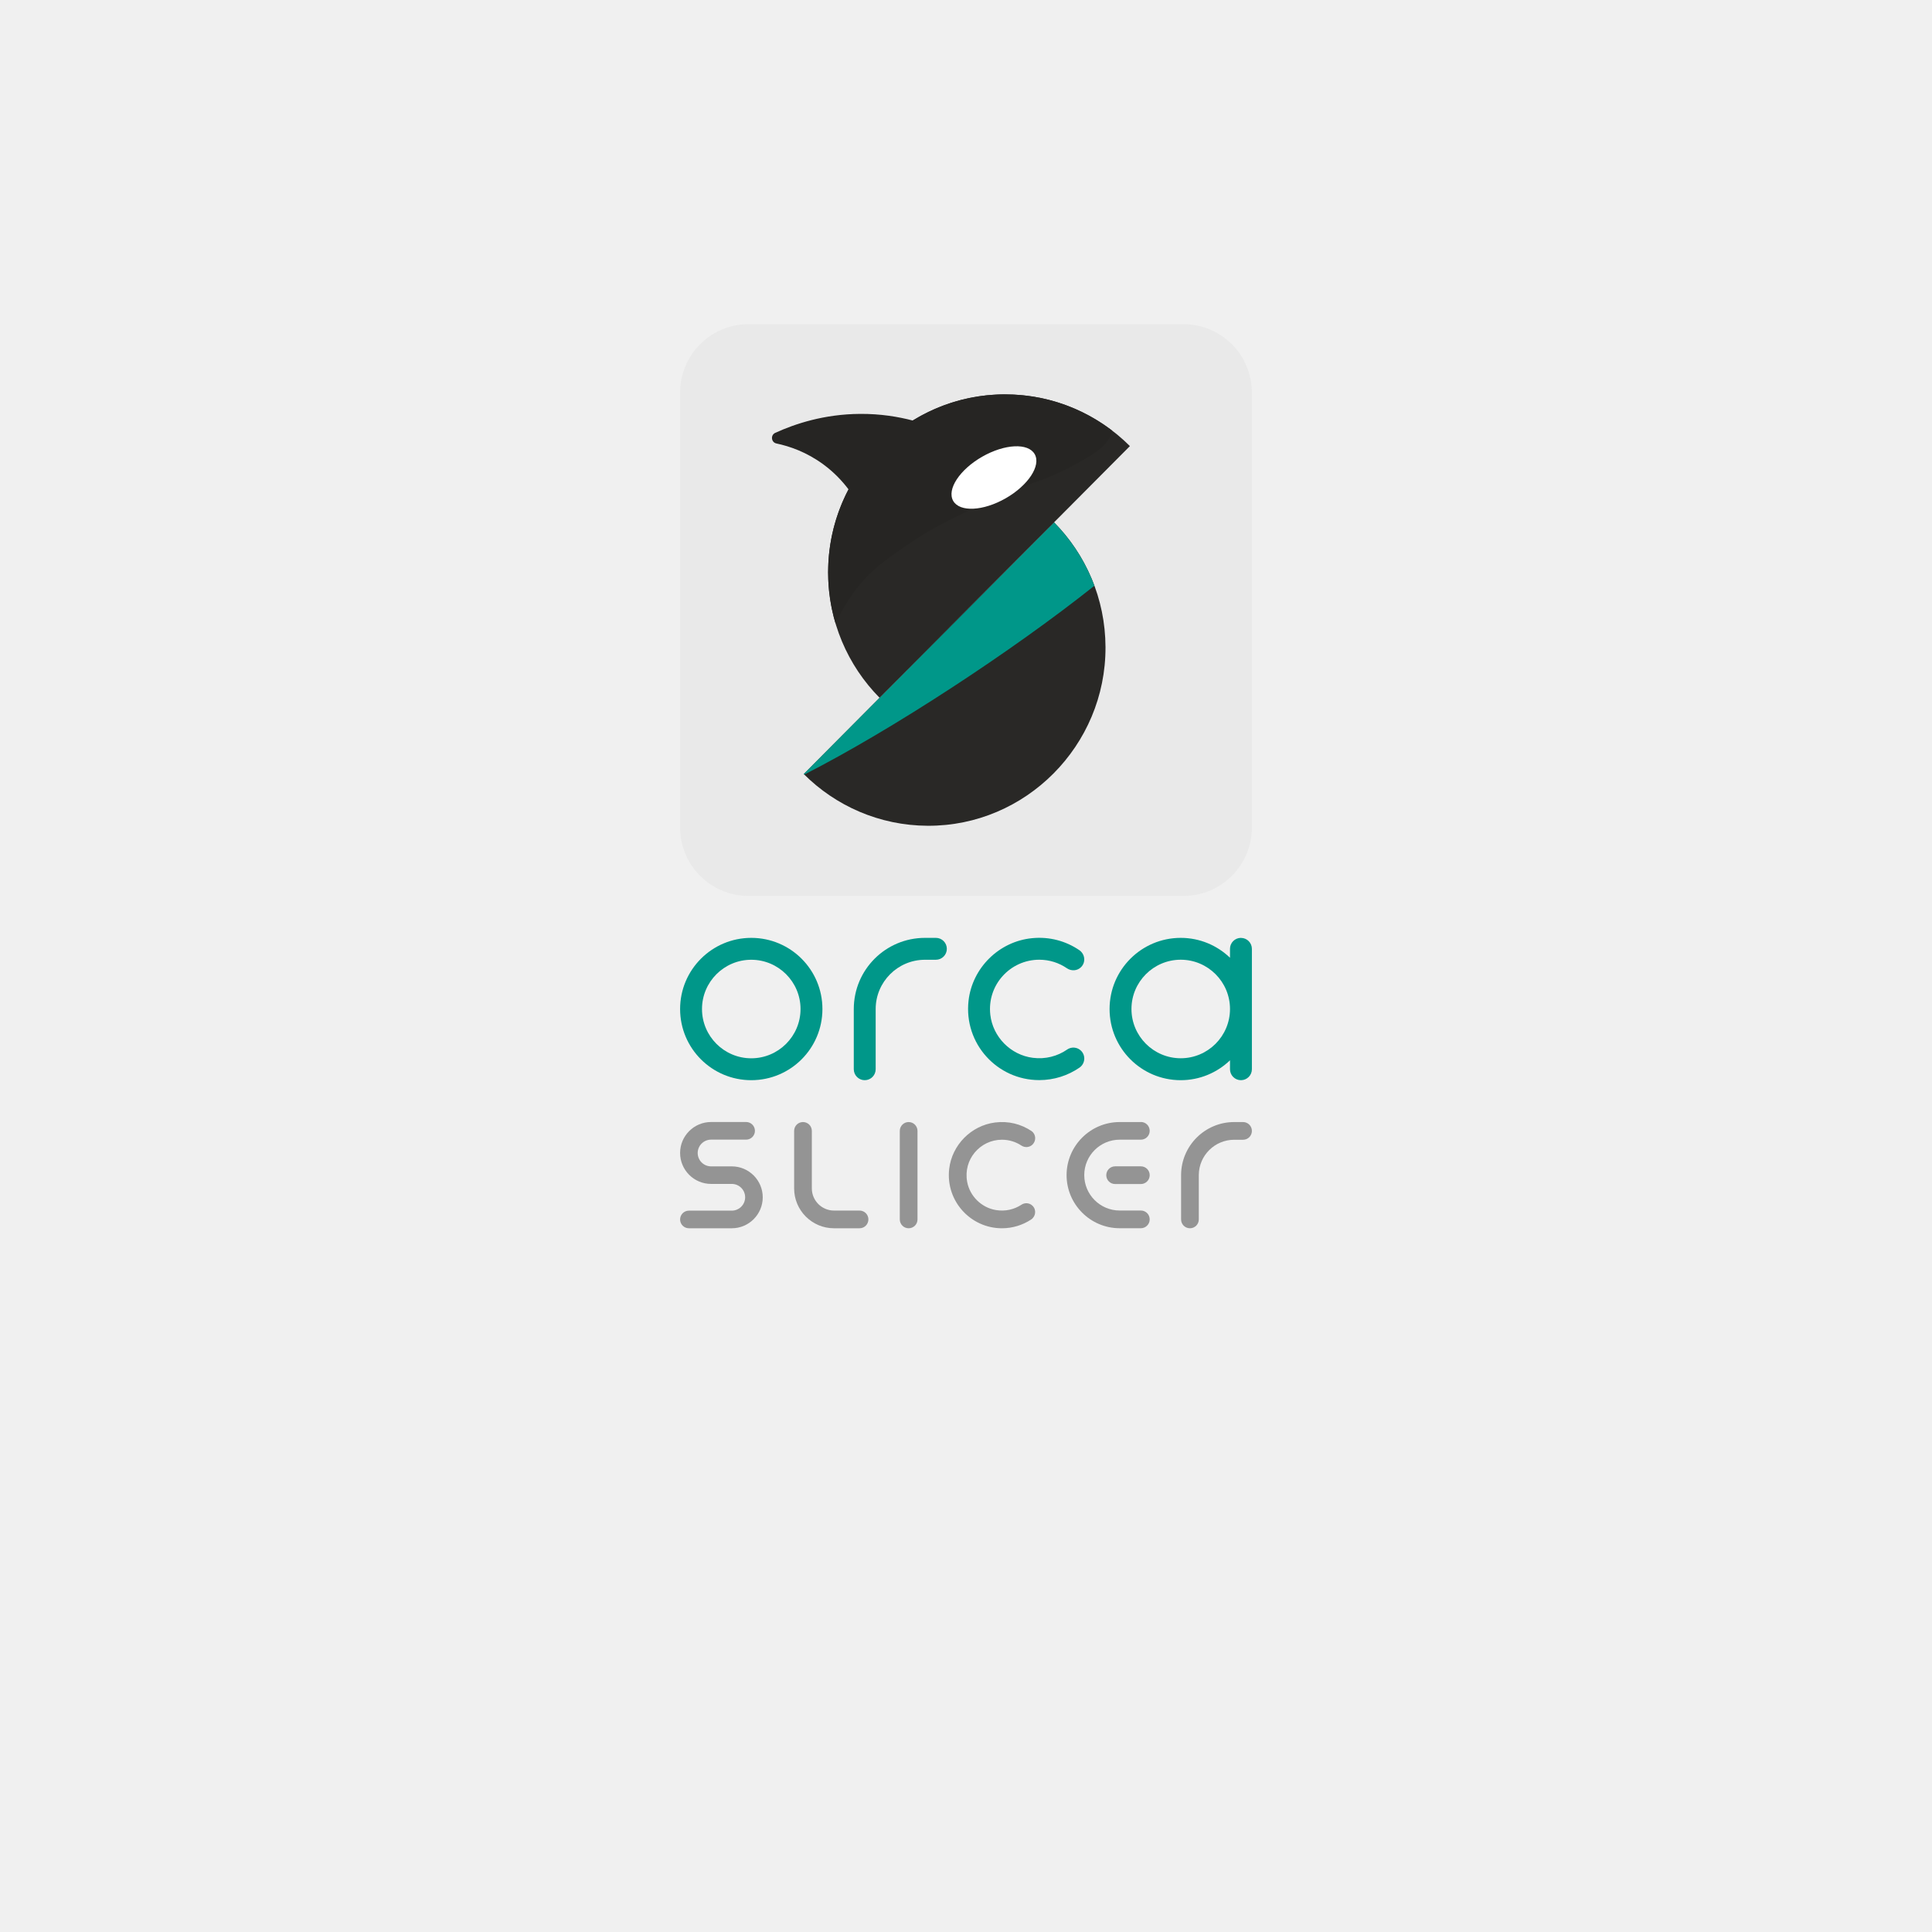
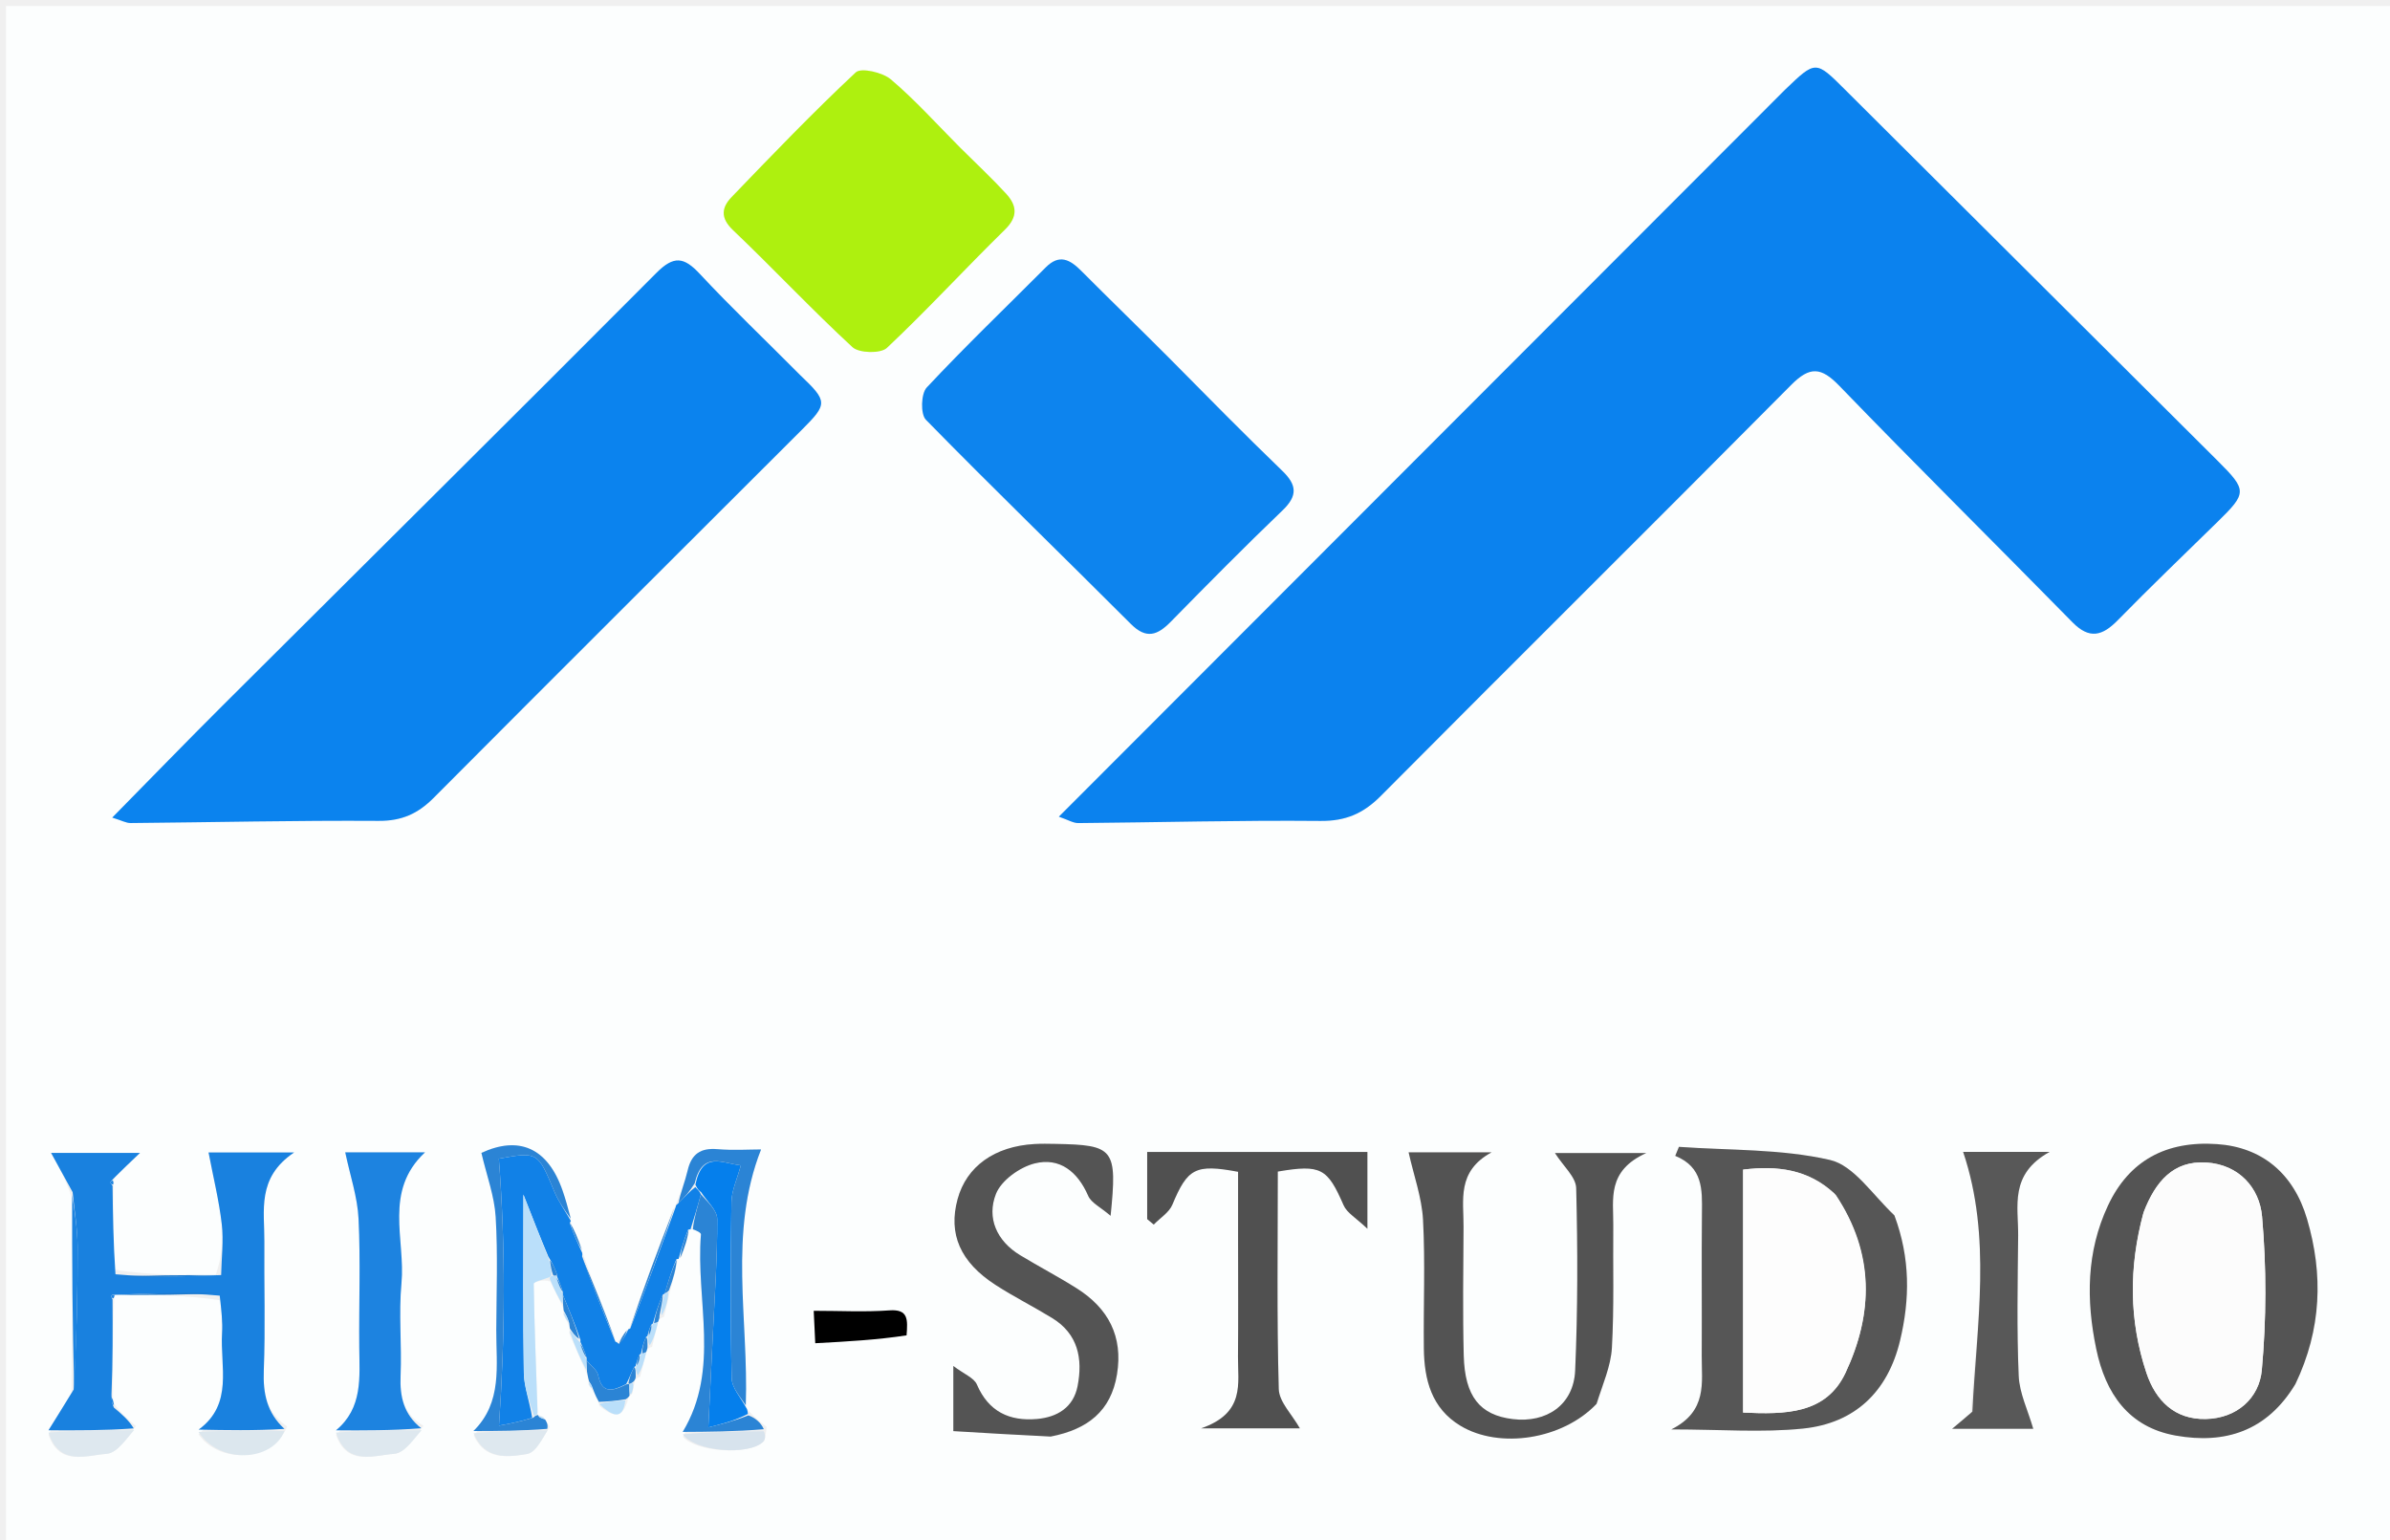
- <svg xmlns="http://www.w3.org/2000/svg" id="a" width="480" height="480" viewBox="0 0 480 480">
-   <g id="b">
-     <g id="c">
-       <rect x="168.97" y="80.54" width="142.05" height="142.05" rx="17" ry="17" style="fill:#e9e9e9;" />
-     </g>
-   </g>
-   <g id="d">
-     <path id="e" d="M199.69,192.31c7.91,7.9,18.79,12.8,30.81,12.85,24.33.1,44.25-19.93,44.16-44.4-.05-12.09-4.92-23.03-12.78-30.98l-62.19,62.53Z" style="fill:#292826;" />
-   </g>
-   <g id="f">
-     <path id="g" d="M261.88,129.78l-62.19,62.53s.09.09.13.13c21.79-11.11,51.62-30.64,72.08-46.91-2.21-5.96-5.66-11.32-10.03-15.75" style="fill:#009789;" />
-   </g>
-   <g id="h">
-     <path id="i" d="M249.72,97.98c-24.29,0-43.97,19.8-43.97,44.22,0,12.16,4.88,23.17,12.78,31.16l62.19-62.53c-7.95-7.94-18.9-12.85-30.99-12.85" style="fill:#292826;" />
-   </g>
-   <g id="j">
-     <path id="k" d="M249.72,97.98c-8.41,0-16.27,2.38-22.95,6.5-3.58-.94-8.02-1.69-13.12-1.65-8.89.06-16.12,2.46-21.04,4.71-1.22.56-1.02,2.37.29,2.64,3.23.68,7.49,2.12,11.7,5.23,2.66,1.96,4.68,4.14,6.21,6.17-3.23,6.16-5.07,13.17-5.07,20.62,0,4.44.65,8.73,1.87,12.78,1.86-4.12,3.81-6.88,4.44-7.74,4.04-5.55,8.31-8.44,14.62-12.7,4.65-3.14,11.1-6.83,29.65-14.45,0,0,5.8-1.63,13.58-6.26,3.1-1.84,5.46-3.58,6.21-6.31.05-.19.1-.38.14-.57-7.38-5.62-16.57-8.96-26.53-8.96" style="fill:#262523;" />
-   </g>
-   <g id="l">
-     <path id="m" d="M257.07,112.84c1.61,2.85-1.62,7.76-7.21,10.96-5.6,3.2-11.44,3.48-13.05.63-1.61-2.85,1.62-7.76,7.21-10.96,5.6-3.2,11.44-3.48,13.05-.63" style="fill:#fff;" />
-   </g>
-   <path d="M225.75,278.77c-1.21,0-2.2.98-2.2,2.2v21.99c0,1.21.98,2.2,2.2,2.2s2.2-.98,2.2-2.2v-21.99c0-1.21-.98-2.2-2.2-2.2Z" style="fill:#949494;" />
-   <path d="M283.44,278.77h-5.26c-7.27,0-13.19,5.92-13.19,13.19s5.92,13.19,13.19,13.19h5.26c1.21,0,2.2-.98,2.2-2.2s-.98-2.2-2.2-2.2h-5.26c-4.85,0-8.8-3.95-8.8-8.8s3.95-8.8,8.8-8.8h5.26c1.21,0,2.2-.98,2.2-2.2s-.98-2.2-2.2-2.2Z" style="fill:#949494;" />
-   <path d="M283.44,289.77h-6.39c-1.21,0-2.2.98-2.2,2.2s.98,2.2,2.2,2.2h6.39c1.21,0,2.2-.98,2.2-2.2s-.98-2.2-2.2-2.2Z" style="fill:#949494;" />
-   <path d="M181.81,305.16h-10.65c-1.21,0-2.19-.98-2.19-2.19s.98-2.19,2.19-2.19h10.65c1.83,0,3.32-1.49,3.32-3.32s-1.49-3.32-3.32-3.32h-5.15c-4.24,0-7.69-3.45-7.69-7.69s3.45-7.69,7.69-7.69h8.71c1.21,0,2.19.98,2.19,2.19s-.98,2.19-2.19,2.19h-8.71c-1.83,0-3.32,1.49-3.32,3.32s1.49,3.32,3.32,3.32h5.15c4.24,0,7.69,3.45,7.69,7.69s-3.45,7.69-7.69,7.69Z" style="fill:#949494;" />
-   <path d="M253.77,299.31c-1.78,1.17-4,1.72-6.36,1.32-3.57-.6-6.46-3.44-7.12-7-1.03-5.58,3.24-10.47,8.64-10.47,1.78,0,3.44.53,4.83,1.45.88.58,2.04.48,2.78-.26h0c.97-.97.84-2.6-.29-3.36-2.53-1.7-5.68-2.54-9.04-2.11-5.94.76-10.71,5.6-11.39,11.55-.9,7.96,5.33,14.73,13.11,14.73,2.67,0,5.15-.8,7.23-2.16,1.18-.78,1.38-2.42.38-3.42h0c-.74-.74-1.9-.85-2.77-.27Z" style="fill:#949494;" />
-   <path d="M213.55,300.76h-6.35c-3.03,0-5.5-2.47-5.5-5.5v-14.29c0-1.21-.98-2.2-2.2-2.2s-2.2.98-2.2,2.2v14.29c0,5.46,4.44,9.9,9.9,9.9h6.35c1.21,0,2.2-.98,2.2-2.2s-.98-2.2-2.2-2.2Z" style="fill:#949494;" />
-   <path d="M308.83,283.17h-2.2c-4.82,0-8.75,3.9-8.79,8.72v11.07c0,1.21-.98,2.2-2.2,2.2s-2.2-.98-2.2-2.2v-11.07c.04-7.24,5.94-13.12,13.19-13.12h2.2c1.21,0,2.2.98,2.2,2.2s-.98,2.2-2.2,2.2Z" style="fill:#949494;" />
-   <path d="M186.65,238.45c6.75,0,12.24,5.49,12.24,12.24s-5.49,12.24-12.24,12.24-12.24-5.49-12.24-12.24,5.49-12.24,12.24-12.24M186.65,233.01c-9.76,0-17.68,7.91-17.68,17.68s7.91,17.68,17.68,17.68,17.68-7.91,17.68-17.68-7.91-17.68-17.68-17.68h0Z" style="fill:#009789;" />
-   <path d="M308.31,233.01c-1.5,0-2.72,1.22-2.72,2.72v2.22c-3.18-3.05-7.48-4.94-12.24-4.94-9.76,0-17.68,7.91-17.68,17.68s7.91,17.68,17.68,17.68c4.75,0,9.06-1.89,12.24-4.94v2.22c0,1.5,1.22,2.72,2.72,2.72s2.72-1.22,2.72-2.72v-29.91c0-1.5-1.22-2.72-2.72-2.72ZM293.35,262.92c-6.75,0-12.24-5.49-12.24-12.24s5.49-12.24,12.24-12.24,12.24,5.49,12.24,12.24-5.49,12.24-12.24,12.24Z" style="fill:#009789;" />
-   <path d="M232.52,233.01h-2.72c-9.76,0-17.68,7.91-17.68,17.68v14.96c0,1.5,1.22,2.72,2.72,2.72s2.72-1.22,2.72-2.72v-14.96c0-6.75,5.49-12.24,12.24-12.24h0s2.72,0,2.72,0c1.5,0,2.72-1.22,2.72-2.72s-1.22-2.72-2.72-2.72Z" style="fill:#009789;" />
-   <path d="M265.11,260.77c-2.37,1.63-5.34,2.45-8.51,2.04-5.51-.7-9.94-5.19-10.56-10.71-.84-7.38,4.94-13.66,12.16-13.66,2.55,0,4.91.78,6.87,2.12,1.1.75,2.57.67,3.52-.28h0c1.22-1.22.99-3.23-.43-4.21-3.29-2.25-7.39-3.42-11.77-2.98-8.19.81-14.84,7.37-15.76,15.55-1.19,10.67,7.13,19.71,17.56,19.71,3.71,0,7.15-1.14,10-3.1,1.41-.97,1.61-2.98.4-4.19h0c-.93-.93-2.39-1.05-3.48-.3Z" style="fill:#009789;" />
+ <svg xmlns="http://www.w3.org/2000/svg" version="1.1" id="Layer_1" x="0px" y="0px" width="10%" viewBox="0 0 399 257" enable-background="new 0 0 399 257" xml:space="preserve">
+   <path fill="#FCFEFE" opacity="1" stroke="none" d=" M295,258   C196.667,258 98.833,258 1,258   C1,172.333 1,86.667 1,1   C134,1 267,1 400,1   C400,86.667 400,172.333 400,258   C365.167,258 330.333,258 295,258  M105.993,230.454   C105.993,230.454 106.171,230.064 106.876,229.874   C107.21,228.528 107.543,227.182 107.963,225.43   C107.963,225.43 108.142,225.057 108.856,224.872   C109.183,223.514 109.511,222.155 109.951,220.411   C109.951,220.411 110.129,220.05 110.845,219.866   C111.167,218.494 111.489,217.122 111.989,215.045   C112.434,213.416 112.879,211.786 113.192,210.111   C113.192,210.111 113.272,210.226 113.841,209.818   C114.329,208.259 114.816,206.699 115.165,205.184   C115.165,205.184 115.265,205.291 116.078,205.197   C116.406,205.5 117.04,205.827 117.018,206.101   C116.116,217.101 120.307,228.58 114.019,239.887   C116.148,242.431 125.036,243.031 127.416,240.714   C127.809,240.331 127.787,239.521 128.001,238.237   C127.01,237.465 126.018,236.693 124.878,235.433   C124.772,235.299 124.667,235.165 124.453,234.221   C125.006,220.213 121.56,205.898 127.058,191.91   C125.046,191.91 122.397,192.087 119.783,191.863   C116.976,191.622 115.445,192.653 114.805,195.395   C114.358,197.307 113.602,199.147 112.78,201.201   C112.78,201.201 112.822,201.47 112.277,201.987   C109.813,208.647 107.349,215.307 104.968,221.962   C104.968,221.962 104.917,221.896 104.413,222.26   C103.978,222.957 103.543,223.655 103.026,224.066   C103.026,224.066 102.735,224.003 102.607,223.302   C100.8,218.675 98.993,214.049 97.281,209.211   C97.281,209.211 97.128,209.038 97.128,208.312   C96.501,206.808 95.874,205.303 95.19,203.92   C95.19,203.92 95.309,203.857 95.264,203.07   C94.822,201.65 94.419,200.218 93.934,198.813   C91.417,191.52 86.538,189.624 80.368,192.484   C81.247,196.259 82.54,199.687 82.751,203.179   C83.129,209.45 82.878,215.761 82.852,222.054   C82.828,227.954 83.927,234.119 79.091,239.672   C80.954,243.805 84.759,243.288 87.994,242.752   C89.464,242.509 90.579,240.121 91.774,238.21   C91.514,237.8 91.254,237.391 90.712,236.564   C90.402,236.474 90.092,236.383 89.799,236.156   C89.799,236.156 89.719,236.268 89.763,235.399   C89.504,228.381 89.203,221.363 89.104,214.343   C89.099,213.983 90.822,213.598 91.877,213.952   C92.544,215.318 93.21,216.683 94.045,218.44   C94.045,218.44 94.122,218.859 94.019,219.479   C94.315,219.995 94.61,220.511 95.063,221.405   C95.063,221.405 95.149,221.804 95.03,222.608   C95.966,224.76 96.902,226.911 98.043,229.571   C98.145,229.922 98.246,230.273 98.229,231.172   C98.445,231.459 98.662,231.747 99.144,232.545   C99.424,233.048 99.704,233.551 100.109,234.783   C102.082,236.283 103.964,237.375 104.91,233.361   C104.91,233.361 105.093,233.009 105.585,232.637   C105.692,232.049 105.799,231.462 105.993,230.454  M19.1,216.069   C19.1,216.069 19.069,216.187 19.995,216.201   C25.63,216.205 31.265,216.21 36.921,217.124   C36.979,218.938 37.177,220.759 37.069,222.562   C36.735,228.163 38.999,234.419 33.13,239.467   C36.629,244.453 45.4,244.107 47.951,238.155   C44.569,235.89 43.889,232.685 44.041,228.777   C44.32,221.624 44.075,214.452 44.135,207.288   C44.179,202.154 42.811,196.635 49.103,192.416   C42.995,192.416 38.256,192.416 34.817,192.416   C35.615,196.604 36.574,200.474 37.025,204.402   C37.345,207.188 36.979,210.052 35.998,212.9   C30.357,212.892 24.717,212.885 18.97,211.966   C18.909,207.3 18.849,202.634 19.004,197.51   C18.971,197.345 18.938,197.179 19.252,196.409   C20.44,195.278 21.628,194.148 23.375,192.486   C17.664,192.486 12.989,192.486 8.527,192.486   C9.856,194.908 10.99,196.974 11.979,199.961   C12.029,210.626 12.079,221.291 11.924,232.655   C10.647,234.701 9.369,236.747 8.106,239.573   C9.913,244.828 14.427,242.971 17.817,242.726   C19.581,242.599 21.173,240.103 22.702,238.087   C21.471,237.059 20.24,236.031 19.037,234.34   C18.929,233.915 18.82,233.491 18.873,232.137   C18.845,227.077 18.816,222.017 19.079,216.584   C19.079,216.584 19.205,216.129 19.1,216.069  M70.688,238.032   C67.424,236.155 66.726,233.24 66.876,229.684   C67.094,224.547 66.544,219.358 67.023,214.256   C67.711,206.921 64.011,198.868 70.959,192.39   C65.665,192.39 61.027,192.39 57.634,192.39   C58.443,196.251 59.68,199.84 59.857,203.481   C60.203,210.603 59.91,217.753 59.974,224.891   C60.02,229.924 60.604,235.062 56.105,239.58   C57.918,244.821 62.425,242.971 65.814,242.727   C67.579,242.6 69.175,240.11 70.688,238.032  M297.758,15.236   C257.578,55.459 217.399,95.681 176.771,136.352   C178.304,136.875 179.162,137.427 180.015,137.42   C193.491,137.305 206.969,136.931 220.442,137.061   C224.651,137.101 227.595,135.828 230.5,132.906   C253.289,109.98 276.251,87.225 299.019,64.277   C302.148,61.123 304.025,61.268 307.072,64.42   C319.912,77.708 333.05,90.708 345.993,103.897   C348.822,106.779 350.978,106.175 353.54,103.561   C358.998,97.992 364.625,92.588 370.2,87.135   C375.145,82.299 375.172,81.865 370.226,76.935   C349.49,56.27 328.74,35.618 308.005,14.952   C303.112,10.076 303.129,10.058 297.758,15.236  M133.313,62.291   C127.8,56.792 122.141,51.427 116.834,45.736   C114.181,42.891 112.494,42.642 109.586,45.563   C85.517,69.742 61.279,93.753 37.121,117.843   C31.097,123.85 25.176,129.961 18.737,136.504   C20.321,136.99 21.064,137.421 21.802,137.414   C35.608,137.291 49.415,136.961 63.219,137.05   C67.063,137.075 69.76,135.859 72.384,133.223   C92.828,112.681 113.365,92.231 133.869,71.749   C138.217,67.405 138.205,67.024 133.313,62.291  M195.001,59.498   C190.16,54.739 185.287,50.012 180.492,45.206   C178.609,43.319 176.847,42.372 174.585,44.642   C167.94,51.312 161.137,57.832 154.71,64.703   C153.754,65.725 153.659,69.147 154.573,70.08   C165.837,81.582 177.408,92.783 188.789,104.173   C191.388,106.774 193.243,106.059 195.464,103.795   C201.612,97.527 207.787,91.28 214.122,85.203   C216.673,82.756 216.509,80.962 214.068,78.606   C207.759,72.518 201.607,66.267 195.001,59.498  M160.078,24.425   C156.325,20.66 152.759,16.673 148.716,13.251   C147.33,12.079 143.754,11.255 142.871,12.082   C135.723,18.767 128.935,25.841 122.143,32.899   C120.496,34.61 120.194,36.347 122.365,38.414   C129.107,44.833 135.474,51.65 142.314,57.957   C143.419,58.976 147.024,59.062 148.065,58.082   C154.832,51.717 161.119,44.847 167.764,38.346   C170.014,36.145 169.737,34.275 167.964,32.338   C165.612,29.768 163.046,27.392 160.078,24.425  M316.106,202.574   C312.599,199.477 309.505,194.58 305.498,193.661   C297.357,191.795 288.722,192.078 280.29,191.475   C280.085,191.977 279.879,192.479 279.674,192.98   C284.323,194.88 284.173,198.642 284.133,202.469   C284.05,210.444 284.139,218.42 284.097,226.396   C284.074,230.817 285.105,235.602 279.023,238.65   C287.234,238.65 294.201,239.216 301.035,238.507   C309.642,237.614 315.148,232.391 317.2,223.845   C318.862,216.927 318.926,210.05 316.106,202.574  M266.755,234.092   C267.573,231.074 268.926,228.087 269.099,225.032   C269.486,218.224 269.261,211.382 269.328,204.554   C269.371,200.231 268.205,195.5 274.83,192.514   C268.551,192.514 264.026,192.514 259.597,192.514   C260.979,194.697 263.091,196.503 263.138,198.362   C263.396,208.511 263.411,218.684 262.966,228.825   C262.715,234.535 258.207,237.62 252.541,236.93   C247.077,236.264 244.537,233.173 244.364,226.309   C244.183,219.151 244.288,211.984 244.332,204.822   C244.36,200.381 243.167,195.567 249.009,192.396   C243.142,192.396 238.501,192.396 235.161,192.396   C236.029,196.276 237.37,199.939 237.569,203.663   C237.951,210.805 237.622,217.983 237.707,225.145   C237.768,230.341 238.973,235.127 243.822,238.047   C250.339,241.969 260.879,240.35 266.755,234.092  M383.395,230.766   C387.583,221.92 387.874,212.782 385.154,203.53   C382.891,195.835 377.55,191.532 370.14,191.02   C361.563,190.426 355.408,193.822 351.913,201.292   C348.305,209.003 348.263,217.077 349.961,225.23   C351.506,232.648 355.358,238.285 363.237,239.683   C371.422,241.134 378.445,238.991 383.395,230.766  M206.691,207.505   C206.691,213.835 206.734,220.165 206.676,226.495   C206.635,230.949 207.942,235.921 200.505,238.478   C207.567,238.478 212.614,238.478 217.01,238.478   C215.715,236.172 213.544,234.069 213.484,231.907   C213.149,219.791 213.323,207.662 213.323,195.602   C220.557,194.377 221.609,195.039 224.311,201.233   C224.865,202.502 226.398,203.344 228.281,205.152   C228.281,199.683 228.281,195.947 228.281,192.33   C215.829,192.33 203.756,192.33 191.516,192.33   C191.516,196.294 191.516,199.917 191.516,203.54   C191.881,203.844 192.246,204.149 192.611,204.454   C193.674,203.354 195.177,202.438 195.725,201.124   C198.253,195.071 199.54,194.303 206.691,195.643   C206.691,199.224 206.691,202.866 206.691,207.505  M175.833,239.804   C181.589,238.638 185.469,235.589 186.473,229.475   C187.518,223.117 185.031,218.435 179.764,215.104   C176.678,213.153 173.431,211.459 170.307,209.565   C166.386,207.188 164.696,203.33 166.269,199.335   C167.156,197.08 170.231,194.875 172.724,194.247   C176.902,193.193 179.912,195.61 181.671,199.66   C182.176,200.824 183.72,201.536 185.41,202.991   C186.544,191.764 186.012,191.161 176.197,190.983   C175.032,190.962 173.864,190.938 172.703,191.004   C166.028,191.384 161.352,194.746 159.867,200.199   C158.286,206.007 160.288,210.712 166.208,214.535   C169.273,216.515 172.555,218.157 175.668,220.067   C179.984,222.715 180.783,226.837 179.904,231.394   C179.207,235.013 176.469,236.628 173.075,236.916   C168.511,237.304 165.026,235.68 163.082,231.149   C162.606,230.041 160.965,229.433 159.154,228.06   C159.154,232.381 159.154,235.173 159.154,238.936   C164.496,239.257 169.731,239.572 175.833,239.804  M328.987,235.971   C328.106,236.706 327.226,237.441 325.893,238.553   C331.415,238.553 336.035,238.553 339.444,238.553   C338.557,235.47 337.139,232.617 337.014,229.709   C336.68,221.914 336.844,214.095 336.922,206.287   C336.971,201.415 335.408,196.06 342.17,192.322   C335.95,192.322 331.321,192.322 327.736,192.322   C332.547,206.587 329.998,221.064 328.987,235.971  M151.408,222.457   C151.532,220.361 151.697,218.54 148.475,218.778   C144.398,219.079 140.281,218.851 135.847,218.851   C135.941,220.842 136.013,222.352 136.104,224.261   C141.481,223.971 146.386,223.706 151.408,222.457  z" />
+   <path fill="#0B82EE" opacity="1" stroke="none" d=" M298.011,14.972   C303.129,10.058 303.112,10.076 308.005,14.952   C328.74,35.618 349.49,56.27 370.226,76.935   C375.172,81.865 375.145,82.299 370.2,87.135   C364.625,92.588 358.998,97.992 353.54,103.561   C350.978,106.175 348.822,106.779 345.993,103.897   C333.05,90.708 319.912,77.708 307.072,64.42   C304.025,61.268 302.148,61.123 299.019,64.277   C276.251,87.225 253.289,109.98 230.5,132.906   C227.595,135.828 224.651,137.101 220.442,137.061   C206.969,136.931 193.491,137.305 180.015,137.42   C179.162,137.427 178.304,136.875 176.771,136.352   C217.399,95.681 257.578,55.459 298.011,14.972  z" />
+   <path fill="#0B83EE" opacity="1" stroke="none" d=" M133.53,62.577   C138.205,67.024 138.217,67.405 133.869,71.749   C113.365,92.231 92.828,112.681 72.384,133.223   C69.76,135.859 67.063,137.075 63.219,137.05   C49.415,136.961 35.608,137.291 21.802,137.414   C21.064,137.421 20.321,136.99 18.737,136.504   C25.176,129.961 31.097,123.85 37.121,117.843   C61.279,93.753 85.517,69.742 109.586,45.563   C112.494,42.642 114.181,42.891 116.834,45.736   C122.141,51.427 127.8,56.792 133.53,62.577  z" />
+   <path fill="#0D84EE" opacity="1" stroke="none" d=" M195.197,59.79   C201.607,66.267 207.759,72.518 214.068,78.606   C216.509,80.962 216.673,82.756 214.122,85.203   C207.787,91.28 201.612,97.527 195.464,103.795   C193.243,106.059 191.388,106.774 188.789,104.173   C177.408,92.783 165.837,81.582 154.573,70.08   C153.659,69.147 153.754,65.725 154.71,64.703   C161.137,57.832 167.94,51.312 174.585,44.642   C176.847,42.372 178.609,43.319 180.492,45.206   C185.287,50.012 190.16,54.739 195.197,59.79  z" />
+   <path fill="#AEF00F" opacity="1" stroke="none" d=" M160.325,24.679   C163.046,27.392 165.612,29.768 167.964,32.338   C169.737,34.275 170.014,36.145 167.764,38.346   C161.119,44.847 154.832,51.717 148.065,58.082   C147.024,59.062 143.419,58.976 142.314,57.957   C135.474,51.65 129.107,44.833 122.365,38.414   C120.194,36.347 120.496,34.61 122.143,32.899   C128.935,25.841 135.723,18.767 142.871,12.082   C143.754,11.255 147.33,12.079 148.716,13.251   C152.759,16.673 156.325,20.66 160.325,24.679  z" />
+   <path fill="#565656" opacity="1" stroke="none" d=" M316.264,202.927   C318.926,210.05 318.862,216.927 317.2,223.845   C315.148,232.391 309.642,237.614 301.035,238.507   C294.201,239.216 287.234,238.65 279.023,238.65   C285.105,235.602 284.074,230.817 284.097,226.396   C284.139,218.42 284.05,210.444 284.133,202.469   C284.173,198.642 284.323,194.88 279.674,192.98   C279.879,192.479 280.085,191.977 280.29,191.475   C288.722,192.078 297.357,191.795 305.498,193.661   C309.505,194.58 312.599,199.477 316.264,202.927  M306.243,199.261   C301.884,195.173 296.677,194.593 291.004,195.277   C291.004,208.944 291.004,222.293 291.004,235.841   C297.967,236.15 304.846,236.16 308.114,229.172   C312.7,219.369 313.018,209.33 306.243,199.261  z" />
+   <path fill="#535353" opacity="1" stroke="none" d=" M266.533,234.394   C260.879,240.35 250.339,241.969 243.822,238.047   C238.973,235.127 237.768,230.341 237.707,225.145   C237.622,217.983 237.951,210.805 237.569,203.663   C237.37,199.939 236.029,196.276 235.161,192.396   C238.501,192.396 243.142,192.396 249.009,192.396   C243.167,195.567 244.36,200.381 244.332,204.822   C244.288,211.984 244.183,219.151 244.364,226.309   C244.537,233.173 247.077,236.264 252.541,236.93   C258.207,237.62 262.715,234.535 262.966,228.825   C263.411,218.684 263.396,208.511 263.138,198.362   C263.091,196.503 260.979,194.697 259.597,192.514   C264.026,192.514 268.551,192.514 274.83,192.514   C268.205,195.5 269.371,200.231 269.328,204.554   C269.261,211.382 269.486,218.224 269.099,225.032   C268.926,228.087 267.573,231.074 266.533,234.394  z" />
+   <path fill="#545454" opacity="1" stroke="none" d=" M383.204,231.084   C378.445,238.991 371.422,241.134 363.237,239.683   C355.358,238.285 351.506,232.648 349.961,225.23   C348.263,217.077 348.305,209.003 351.913,201.292   C355.408,193.822 361.563,190.426 370.14,191.02   C377.55,191.532 382.891,195.835 385.154,203.53   C387.874,212.782 387.583,221.92 383.204,231.084  M357.788,202.668   C355.39,211.569 355.419,220.463 358.335,229.211   C359.872,233.823 363.046,237.024 368.249,236.913   C373.475,236.801 377.177,233.398 377.601,228.732   C378.372,220.242 378.393,211.584 377.639,203.093   C377.216,198.339 373.803,194.429 368.328,194.092   C362.853,193.754 359.872,197.209 357.788,202.668  z" />
+   <path fill="#1981DF" opacity="1" stroke="none" d=" M18.788,216.958   C18.816,222.017 18.845,227.077 18.614,232.777   C18.574,233.945 18.792,234.474 19.01,235.002   C20.24,236.031 21.471,237.059 22.325,238.478   C17.33,238.843 12.711,238.818 8.092,238.793   C9.369,236.747 10.647,234.701 12.297,231.997   C12.781,223.616 12.984,215.894 12.956,208.172   C12.945,205.127 12.417,202.084 12.124,199.04   C10.99,196.974 9.856,194.908 8.527,192.486   C12.989,192.486 17.664,192.486 23.375,192.486   C21.628,194.148 20.44,195.278 18.927,196.789   C18.539,197.261 18.4,197.39 18.424,197.439   C18.518,197.629 18.663,197.794 18.789,197.968   C18.849,202.634 18.909,207.3 19.277,212.749   C25.363,213.315 31.141,213.098 36.919,212.882   C36.979,210.052 37.345,207.188 37.025,204.402   C36.574,200.474 35.615,196.604 34.817,192.416   C38.256,192.416 42.995,192.416 49.103,192.416   C42.811,196.635 44.179,202.154 44.135,207.288   C44.075,214.452 44.32,221.624 44.041,228.777   C43.889,232.685 44.569,235.89 47.49,238.565   C42.405,238.879 37.78,238.783 33.156,238.686   C38.999,234.419 36.735,228.163 37.069,222.562   C37.177,220.759 36.979,218.938 36.682,216.32   C30.652,215.74 24.861,215.963 19.069,216.187   C19.069,216.187 19.1,216.069 18.965,216.109   C18.726,216.212 18.524,216.302 18.533,216.333   C18.593,216.548 18.698,216.751 18.788,216.958  z" />
+   <path fill="#505050" opacity="1" stroke="none" d=" M206.691,207.006   C206.691,202.866 206.691,199.224 206.691,195.643   C199.54,194.303 198.253,195.071 195.725,201.124   C195.177,202.438 193.674,203.354 192.611,204.454   C192.246,204.149 191.881,203.844 191.516,203.54   C191.516,199.917 191.516,196.294 191.516,192.33   C203.756,192.33 215.829,192.33 228.281,192.33   C228.281,195.947 228.281,199.683 228.281,205.152   C226.398,203.344 224.865,202.502 224.311,201.233   C221.609,195.039 220.557,194.377 213.323,195.602   C213.323,207.662 213.149,219.791 213.484,231.907   C213.544,234.069 215.715,236.172 217.01,238.478   C212.614,238.478 207.567,238.478 200.505,238.478   C207.942,235.921 206.635,230.949 206.676,226.495   C206.734,220.165 206.691,213.835 206.691,207.006  z" />
+   <path fill="#545454" opacity="1" stroke="none" d=" M175.399,239.846   C169.731,239.572 164.496,239.257 159.154,238.936   C159.154,235.173 159.154,232.381 159.154,228.06   C160.965,229.433 162.606,230.041 163.082,231.149   C165.026,235.68 168.511,237.304 173.075,236.916   C176.469,236.628 179.207,235.013 179.904,231.394   C180.783,226.837 179.984,222.715 175.668,220.067   C172.555,218.157 169.273,216.515 166.208,214.535   C160.288,210.712 158.286,206.007 159.867,200.199   C161.352,194.746 166.028,191.384 172.703,191.004   C173.864,190.938 175.032,190.962 176.197,190.983   C186.012,191.161 186.544,191.764 185.41,202.991   C183.72,201.536 182.176,200.824 181.671,199.66   C179.912,195.61 176.902,193.193 172.724,194.247   C170.231,194.875 167.156,197.08 166.269,199.335   C164.696,203.33 166.386,207.188 170.307,209.565   C173.431,211.459 176.678,213.153 179.764,215.104   C185.031,218.435 187.518,223.117 186.473,229.475   C185.469,235.589 181.589,238.638 175.399,239.846  z" />
+   <path fill="#1181E7" opacity="1" stroke="none" d=" M97.128,209.038   C97.128,209.038 97.281,209.211 97.179,209.749   C98.964,214.859 100.85,219.431 102.735,224.003   C102.735,224.003 103.026,224.066 103.297,224.378   C104.018,223.759 104.468,222.827 104.917,221.896   C104.917,221.896 104.968,221.962 105.229,221.785   C107.934,214.896 110.378,208.183 112.822,201.47   C112.822,201.47 112.78,201.201 113.165,200.974   C114.353,199.82 115.155,198.892 116.08,198.194   C116.481,198.628 116.76,198.83 117.015,199.407   C116.415,201.618 115.84,203.454 115.265,205.291   C115.265,205.291 115.165,205.184 114.889,205.293   C114.166,207.01 113.719,208.618 113.272,210.226   C113.272,210.226 113.192,210.111 112.909,210.256   C112.073,212.252 111.52,214.102 110.981,215.967   C110.994,215.982 110.957,215.982 110.648,216.16   C109.885,217.881 109.43,219.425 108.99,220.98   C109.004,220.991 108.969,220.986 108.724,221.171   C108.356,221.942 108.232,222.527 108.081,223.071   C108.052,223.03 108.149,223.052 107.851,223.224   C107.372,224.272 107.192,225.148 107.003,226.014   C106.995,226.004 107.02,226.001 106.765,226.179   C106.385,226.946 106.26,227.536 106.105,228.077   C106.074,228.027 106.18,228.076 105.883,228.226   C105.343,229.207 105.1,230.038 104.55,231.071   C102.2,232.302 100.511,232.713 99.866,229.63   C99.669,228.69 98.568,227.939 97.894,227.09   C97.906,227.078 97.923,227.088 97.949,226.738   C97.612,225.604 97.248,224.821 96.903,224.06   C96.921,224.081 96.866,224.101 96.909,223.71   C95.937,220.904 94.923,218.488 93.923,216.06   C93.939,216.048 93.941,216.073 93.965,215.725   C93.632,214.593 93.276,213.808 92.957,213.028   C92.994,213.032 92.937,213.081 92.966,212.723   C92.583,211.598 92.171,210.832 91.542,209.788   C90.12,206.435 88.916,203.36 87.383,199.445   C87.383,210.075 87.282,219.668 87.455,229.256   C87.498,231.635 88.428,233.998 88.845,236.716   C86.521,237.453 84.302,237.841 83.306,238.016   C84.342,222.846 84.42,208.225 83.283,193.454   C89.742,192.26 89.808,192.343 92.496,198.833   C93.226,200.594 94.36,202.187 95.309,203.857   C95.309,203.857 95.19,203.92 95.134,204.232   C95.761,206.042 96.444,207.54 97.128,209.038  z" />
+   <path fill="#1D83E0" opacity="1" stroke="none" d=" M56.088,238.801   C60.604,235.062 60.02,229.924 59.974,224.891   C59.91,217.753 60.203,210.603 59.857,203.481   C59.68,199.84 58.443,196.251 57.634,192.39   C61.027,192.39 65.665,192.39 70.959,192.39   C64.011,198.868 67.711,206.921 67.023,214.256   C66.544,219.358 67.094,224.547 66.876,229.684   C66.726,233.24 67.424,236.155 70.32,238.455   C65.331,238.852 60.71,238.827 56.088,238.801  z" />
+   <path fill="#585858" opacity="1" stroke="none" d=" M329.28,235.684   C329.998,221.064 332.547,206.587 327.736,192.322   C331.321,192.322 335.95,192.322 342.17,192.322   C335.408,196.06 336.971,201.415 336.922,206.287   C336.844,214.095 336.68,221.914 337.014,229.709   C337.139,232.617 338.557,235.47 339.444,238.553   C336.035,238.553 331.415,238.553 325.893,238.553   C327.226,237.441 328.106,236.706 329.28,235.684  z" />
+   <path fill="#057FEC" opacity="1" stroke="none" d=" M117.039,199.032   C116.76,198.83 116.481,198.628 116.094,197.799   C117.254,192.072 120.61,194.249 123.673,194.563   C123.053,196.894 122.142,198.781 122.113,200.682   C121.964,210.489 121.924,220.301 122.152,230.104   C122.191,231.764 123.721,233.39 124.562,235.031   C124.667,235.165 124.772,235.299 124.866,236.061   C122.552,237.254 120.25,237.819 118.254,238.309   C118.529,232.672 118.77,227.941 118.989,223.209   C119.293,216.649 119.764,210.088 119.737,203.529   C119.73,202.026 117.984,200.531 117.039,199.032  z" />
+   <path fill="#2B84D5" opacity="1" stroke="none" d=" M124.507,234.626   C123.721,233.39 122.191,231.764 122.152,230.104   C121.924,220.301 121.964,210.489 122.113,200.682   C122.142,198.781 123.053,196.894 123.673,194.563   C120.61,194.249 117.254,192.072 115.972,197.568   C115.155,198.892 114.353,199.82 113.267,200.884   C113.602,199.147 114.358,197.307 114.805,195.395   C115.445,192.653 116.976,191.622 119.783,191.863   C122.397,192.087 125.046,191.91 127.058,191.91   C121.56,205.898 125.006,220.213 124.507,234.626  z" />
+   <path fill="#2B84D5" opacity="1" stroke="none" d=" M117.015,199.407   C117.984,200.531 119.73,202.026 119.737,203.529   C119.764,210.088 119.293,216.649 118.989,223.209   C118.77,227.941 118.529,232.672 118.254,238.309   C120.25,237.819 122.552,237.254 124.941,236.305   C126.018,236.693 127.01,237.465 127.519,238.617   C122.68,239.022 118.324,239.046 113.968,239.071   C120.307,228.58 116.116,217.101 117.018,206.101   C117.04,205.827 116.406,205.5 115.671,205.244   C115.84,203.454 116.415,201.618 117.015,199.407  z" />
+   <path fill="#2B84D5" opacity="1" stroke="none" d=" M95.286,203.463   C94.36,202.187 93.226,200.594 92.496,198.833   C89.808,192.343 89.742,192.26 83.283,193.454   C84.42,208.225 84.342,222.846 83.306,238.016   C84.302,237.841 86.521,237.453 89.037,236.692   C89.335,236.32 89.719,236.268 89.719,236.268   C89.719,236.268 89.799,236.156 89.917,236.445   C90.355,236.817 90.675,236.899 90.995,236.981   C91.254,237.391 91.514,237.8 91.37,238.555   C86.988,238.907 83.011,238.914 79.035,238.921   C83.927,234.119 82.828,227.954 82.852,222.054   C82.878,215.761 83.129,209.45 82.751,203.179   C82.54,199.687 81.247,196.259 80.368,192.484   C86.538,189.624 91.417,191.52 93.934,198.813   C94.419,200.218 94.822,201.65 95.286,203.463  z" />
+   <path fill="#BADFFA" opacity="1" stroke="none" d=" M89.741,235.833   C89.719,236.268 89.335,236.32 89.142,236.344   C88.428,233.998 87.498,231.635 87.455,229.256   C87.282,219.668 87.383,210.075 87.383,199.445   C88.916,203.36 90.12,206.435 91.588,210.137   C91.956,211.458 92.061,212.152 92.061,212.942   C91.955,213.037 91.74,213.224 91.74,213.224   C90.822,213.598 89.099,213.983 89.104,214.343   C89.203,221.363 89.504,228.381 89.741,235.833  z" />
+   <path fill="#000000" opacity="1" stroke="none" d=" M151.349,222.949   C146.386,223.706 141.481,223.971 136.104,224.261   C136.013,222.352 135.941,220.842 135.847,218.851   C140.281,218.851 144.398,219.079 148.475,218.778   C151.697,218.54 151.532,220.361 151.349,222.949  z" />
+   <path fill="#DEE8EF" opacity="1" stroke="none" d=" M56.097,239.191   C60.71,238.827 65.331,238.852 70.4,238.783   C69.175,240.11 67.579,242.6 65.814,242.727   C62.425,242.971 57.918,244.821 56.097,239.191  z" />
+   <path fill="#DEE8EF" opacity="1" stroke="none" d=" M8.099,239.183   C12.711,238.818 17.33,238.843 22.396,238.772   C21.173,240.103 19.581,242.599 17.817,242.726   C14.427,242.971 9.913,244.828 8.099,239.183  z" />
+   <path fill="#DCE7EE" opacity="1" stroke="none" d=" M33.143,239.077   C37.78,238.783 42.405,238.879 47.49,238.93   C45.4,244.107 36.629,244.453 33.143,239.077  z" />
+   <path fill="#DEE8EF" opacity="1" stroke="none" d=" M79.063,239.297   C83.011,238.914 86.988,238.907 91.41,238.804   C90.579,240.121 89.464,242.509 87.994,242.752   C84.759,243.288 80.954,243.805 79.063,239.297  z" />
+   <path fill="#D7E3ED" opacity="1" stroke="none" d=" M113.994,239.479   C118.324,239.046 122.68,239.022 127.497,238.953   C127.787,239.521 127.809,240.331 127.416,240.714   C125.036,243.031 116.148,242.431 113.994,239.479  z" />
+   <path fill="#1C83E0" opacity="1" stroke="none" d=" M12.051,199.5   C12.417,202.084 12.945,205.127 12.956,208.172   C12.984,215.894 12.781,223.616 12.399,231.647   C12.079,221.291 12.029,210.626 12.051,199.5  z" />
+   <path fill="#2B84D5" opacity="1" stroke="none" d=" M112.55,201.729   C110.378,208.183 107.934,214.896 105.187,221.787   C107.349,215.307 109.813,208.647 112.55,201.729  z" />
+   <path fill="#2B84D5" opacity="1" stroke="none" d=" M102.671,223.652   C100.85,219.431 98.964,214.859 97.132,209.855   C98.993,214.049 100.8,218.675 102.671,223.652  z" />
+   <path fill="#2B84D5" opacity="1" stroke="none" d=" M97.882,227.102   C98.568,227.939 99.669,228.69 99.866,229.63   C100.511,232.713 102.2,232.302 104.607,231.122   C104.97,230.971 105.079,231.071 105.064,231.396   C105.064,232.15 105.078,232.579 105.093,233.009   C105.093,233.009 104.91,233.361 104.457,233.614   C102.664,233.929 101.324,233.991 99.984,234.054   C99.704,233.551 99.424,233.048 99.045,232.021   C98.746,231.205 98.546,230.915 98.347,230.624   C98.246,230.273 98.145,229.922 97.998,228.993   C97.929,227.977 97.905,227.539 97.882,227.102  z" />
+   <path fill="#1D79CD" opacity="1" stroke="none" d=" M19.532,216.194   C24.861,215.963 30.652,215.74 36.671,215.865   C31.265,216.21 25.63,216.205 19.532,216.194  z" />
+   <path fill="#1D79CD" opacity="1" stroke="none" d=" M36.458,212.891   C31.141,213.098 25.363,213.315 19.331,213.205   C24.717,212.885 30.357,212.892 36.458,212.891  z" />
+   <path fill="#2B84D5" opacity="1" stroke="none" d=" M93.908,216.072   C94.923,218.488 95.937,220.904 96.678,223.525   C95.986,223.088 95.567,222.446 95.149,221.804   C95.149,221.804 95.063,221.405 95.038,220.907   C94.716,219.893 94.419,219.376 94.122,218.859   C94.122,218.859 94.045,218.44 94.014,217.917   C93.959,216.954 93.934,216.513 93.908,216.072  z" />
+   <path fill="#BADFFA" opacity="1" stroke="none" d=" M95.09,222.206   C95.567,222.446 95.986,223.088 96.635,223.915   C96.866,224.101 96.921,224.081 96.902,224.398   C97.229,225.506 97.576,226.297 97.923,227.088   C97.923,227.088 97.906,227.078 97.894,227.09   C97.905,227.539 97.929,227.977 97.895,228.739   C96.902,226.911 95.966,224.76 95.09,222.206  z" />
+   <path fill="#BADFFA" opacity="1" stroke="none" d=" M100.046,234.418   C101.324,233.991 102.664,233.929 104.401,233.804   C103.964,237.375 102.082,236.283 100.046,234.418  z" />
+   <path fill="#2B84D5" opacity="1" stroke="none" d=" M110.967,215.951   C111.52,214.102 112.073,212.252 112.975,210.279   C112.879,211.786 112.434,213.416 111.684,215.428   C111.379,215.811 110.967,215.951 110.967,215.951  z" />
+   <path fill="#BADFFA" opacity="1" stroke="none" d=" M93.923,216.06   C93.934,216.513 93.959,216.954 93.93,217.721   C93.21,216.683 92.544,215.318 91.809,213.588   C91.74,213.224 91.955,213.037 92.25,213.013   C92.544,212.989 92.937,213.081 92.937,213.081   C92.937,213.081 92.994,213.032 92.957,213.364   C93.26,214.488 93.601,215.281 93.941,216.073   C93.941,216.073 93.939,216.048 93.923,216.06  z" />
+   <path fill="#2B84D5" opacity="1" stroke="none" d=" M113.556,210.022   C113.719,208.618 114.166,207.01 114.958,205.271   C114.816,206.699 114.329,208.259 113.556,210.022  z" />
+   <path fill="#2B84D5" opacity="1" stroke="none" d=" M97.128,208.675   C96.444,207.54 95.761,206.042 95.162,204.171   C95.874,205.303 96.501,206.808 97.128,208.675  z" />
+   <path fill="#BADFFA" opacity="1" stroke="none" d=" M109.838,220.797   C109.511,222.155 109.183,223.514 108.455,224.632   C108.086,223.945 108.118,223.499 108.149,223.052   C108.149,223.052 108.052,223.03 108.32,222.884   C108.714,222.155 108.842,221.57 108.969,220.986   C108.969,220.986 109.004,220.991 109.201,220.916   C109.398,220.84 109.838,220.797 109.838,220.797  z" />
+   <path fill="#BADFFA" opacity="1" stroke="none" d=" M110.981,215.967   C110.967,215.951 111.379,215.811 111.595,215.781   C111.489,217.122 111.167,218.494 110.454,219.608   C110.361,218.227 110.659,217.104 110.957,215.982   C110.957,215.982 110.994,215.982 110.981,215.967  z" />
+   <path fill="#BADFFA" opacity="1" stroke="none" d=" M107.877,225.836   C107.543,227.182 107.21,228.528 106.478,229.639   C106.114,228.961 106.147,228.518 106.18,228.076   C106.18,228.076 106.074,228.027 106.343,227.888   C106.748,227.167 106.884,226.584 107.02,226.001   C107.02,226.001 106.995,226.004 107.215,225.947   C107.435,225.889 107.877,225.836 107.877,225.836  z" />
+   <path fill="#2B84D5" opacity="1" stroke="none" d=" M110.648,216.16   C110.659,217.104 110.361,218.227 110.096,219.7   C110.129,220.05 109.951,220.411 109.894,220.604   C109.838,220.797 109.398,220.84 109.187,220.904   C109.43,219.425 109.885,217.881 110.648,216.16  z" />
+   <path fill="#2B84D5" opacity="1" stroke="none" d=" M104.665,222.078   C104.468,222.827 104.018,223.759 103.338,224.521   C103.543,223.655 103.978,222.957 104.665,222.078  z" />
+   <path fill="#2B84D5" opacity="1" stroke="none" d=" M107.92,225.633   C107.877,225.836 107.435,225.889 107.223,225.957   C107.192,225.148 107.372,224.272 107.851,223.224   C108.118,223.499 108.086,223.945 108.098,224.724   C108.142,225.057 107.963,225.43 107.92,225.633  z" />
+   <path fill="#2B84D5" opacity="1" stroke="none" d=" M105.883,228.226   C106.147,228.518 106.114,228.961 106.126,229.734   C106.171,230.064 105.993,230.454 105.736,230.687   C105.48,230.919 105.079,231.071 105.079,231.071   C105.079,231.071 104.97,230.971 104.913,230.92   C105.1,230.038 105.343,229.207 105.883,228.226  z" />
+   <path fill="#1C83E0" opacity="1" stroke="none" d=" M19.023,234.671   C18.792,234.474 18.574,233.945 18.534,233.242   C18.82,233.491 18.929,233.915 19.023,234.671  z" />
+   <path fill="#BADFFA" opacity="1" stroke="none" d=" M105.064,231.396   C105.079,231.071 105.48,230.919 105.693,230.897   C105.799,231.462 105.692,232.049 105.339,232.823   C105.078,232.579 105.064,232.15 105.064,231.396  z" />
+   <path fill="#BADFFA" opacity="1" stroke="none" d=" M94.071,219.169   C94.419,219.376 94.716,219.893 94.959,220.718   C94.61,220.511 94.315,219.995 94.071,219.169  z" />
+   <path fill="#BADFFA" opacity="1" stroke="none" d=" M90.853,236.773   C90.675,236.899 90.355,236.817 89.908,236.514   C90.092,236.383 90.402,236.474 90.853,236.773  z" />
+   <path fill="#BADFFA" opacity="1" stroke="none" d=" M98.288,230.898   C98.546,230.915 98.746,231.205 98.911,231.765   C98.662,231.747 98.445,231.459 98.288,230.898  z" />
+   <path fill="#1C83E0" opacity="1" stroke="none" d=" M18.934,216.771   C18.698,216.751 18.593,216.548 18.533,216.333   C18.524,216.302 18.726,216.212 19.018,216.139   C19.205,216.129 19.079,216.584 18.934,216.771  z" />
+   <path fill="#1C83E0" opacity="1" stroke="none" d=" M18.897,197.739   C18.663,197.794 18.518,197.629 18.424,197.439   C18.4,197.39 18.539,197.261 18.754,197.091   C18.938,197.179 18.971,197.345 18.897,197.739  z" />
+   <path fill="#FDFDFD" opacity="1" stroke="none" d=" M306.504,199.537   C313.018,209.33 312.7,219.369 308.114,229.172   C304.846,236.16 297.967,236.15 291.004,235.841   C291.004,222.293 291.004,208.944 291.004,195.277   C296.677,194.593 301.884,195.173 306.504,199.537  z" />
+   <path fill="#FCFCFC" opacity="1" stroke="none" d=" M357.898,202.285   C359.872,197.209 362.853,193.754 368.328,194.092   C373.803,194.429 377.216,198.339 377.639,203.093   C378.393,211.584 378.372,220.242 377.601,228.732   C377.177,233.398 373.475,236.801 368.249,236.913   C363.046,237.024 359.872,233.823 358.335,229.211   C355.419,220.463 355.39,211.569 357.898,202.285  z" />
+   <path fill="#2B84D5" opacity="1" stroke="none" d=" M97.949,226.738   C97.576,226.297 97.229,225.506 96.884,224.376   C97.248,224.821 97.612,225.604 97.949,226.738  z" />
+   <path fill="#2B84D5" opacity="1" stroke="none" d=" M92.966,212.723   C92.937,213.081 92.544,212.989 92.355,212.918   C92.061,212.152 91.956,211.458 91.805,210.415   C92.171,210.832 92.583,211.598 92.966,212.723  z" />
+   <path fill="#2B84D5" opacity="1" stroke="none" d=" M93.965,215.725   C93.601,215.281 93.26,214.488 92.92,213.36   C93.276,213.808 93.632,214.593 93.965,215.725  z" />
+   <path fill="#2B84D5" opacity="1" stroke="none" d=" M106.765,226.179   C106.884,226.584 106.748,227.167 106.374,227.938   C106.26,227.536 106.385,226.946 106.765,226.179  z" />
+   <path fill="#2B84D5" opacity="1" stroke="none" d=" M108.724,221.171   C108.842,221.57 108.714,222.155 108.348,222.925   C108.232,222.527 108.356,221.942 108.724,221.171  z" />
</svg>
